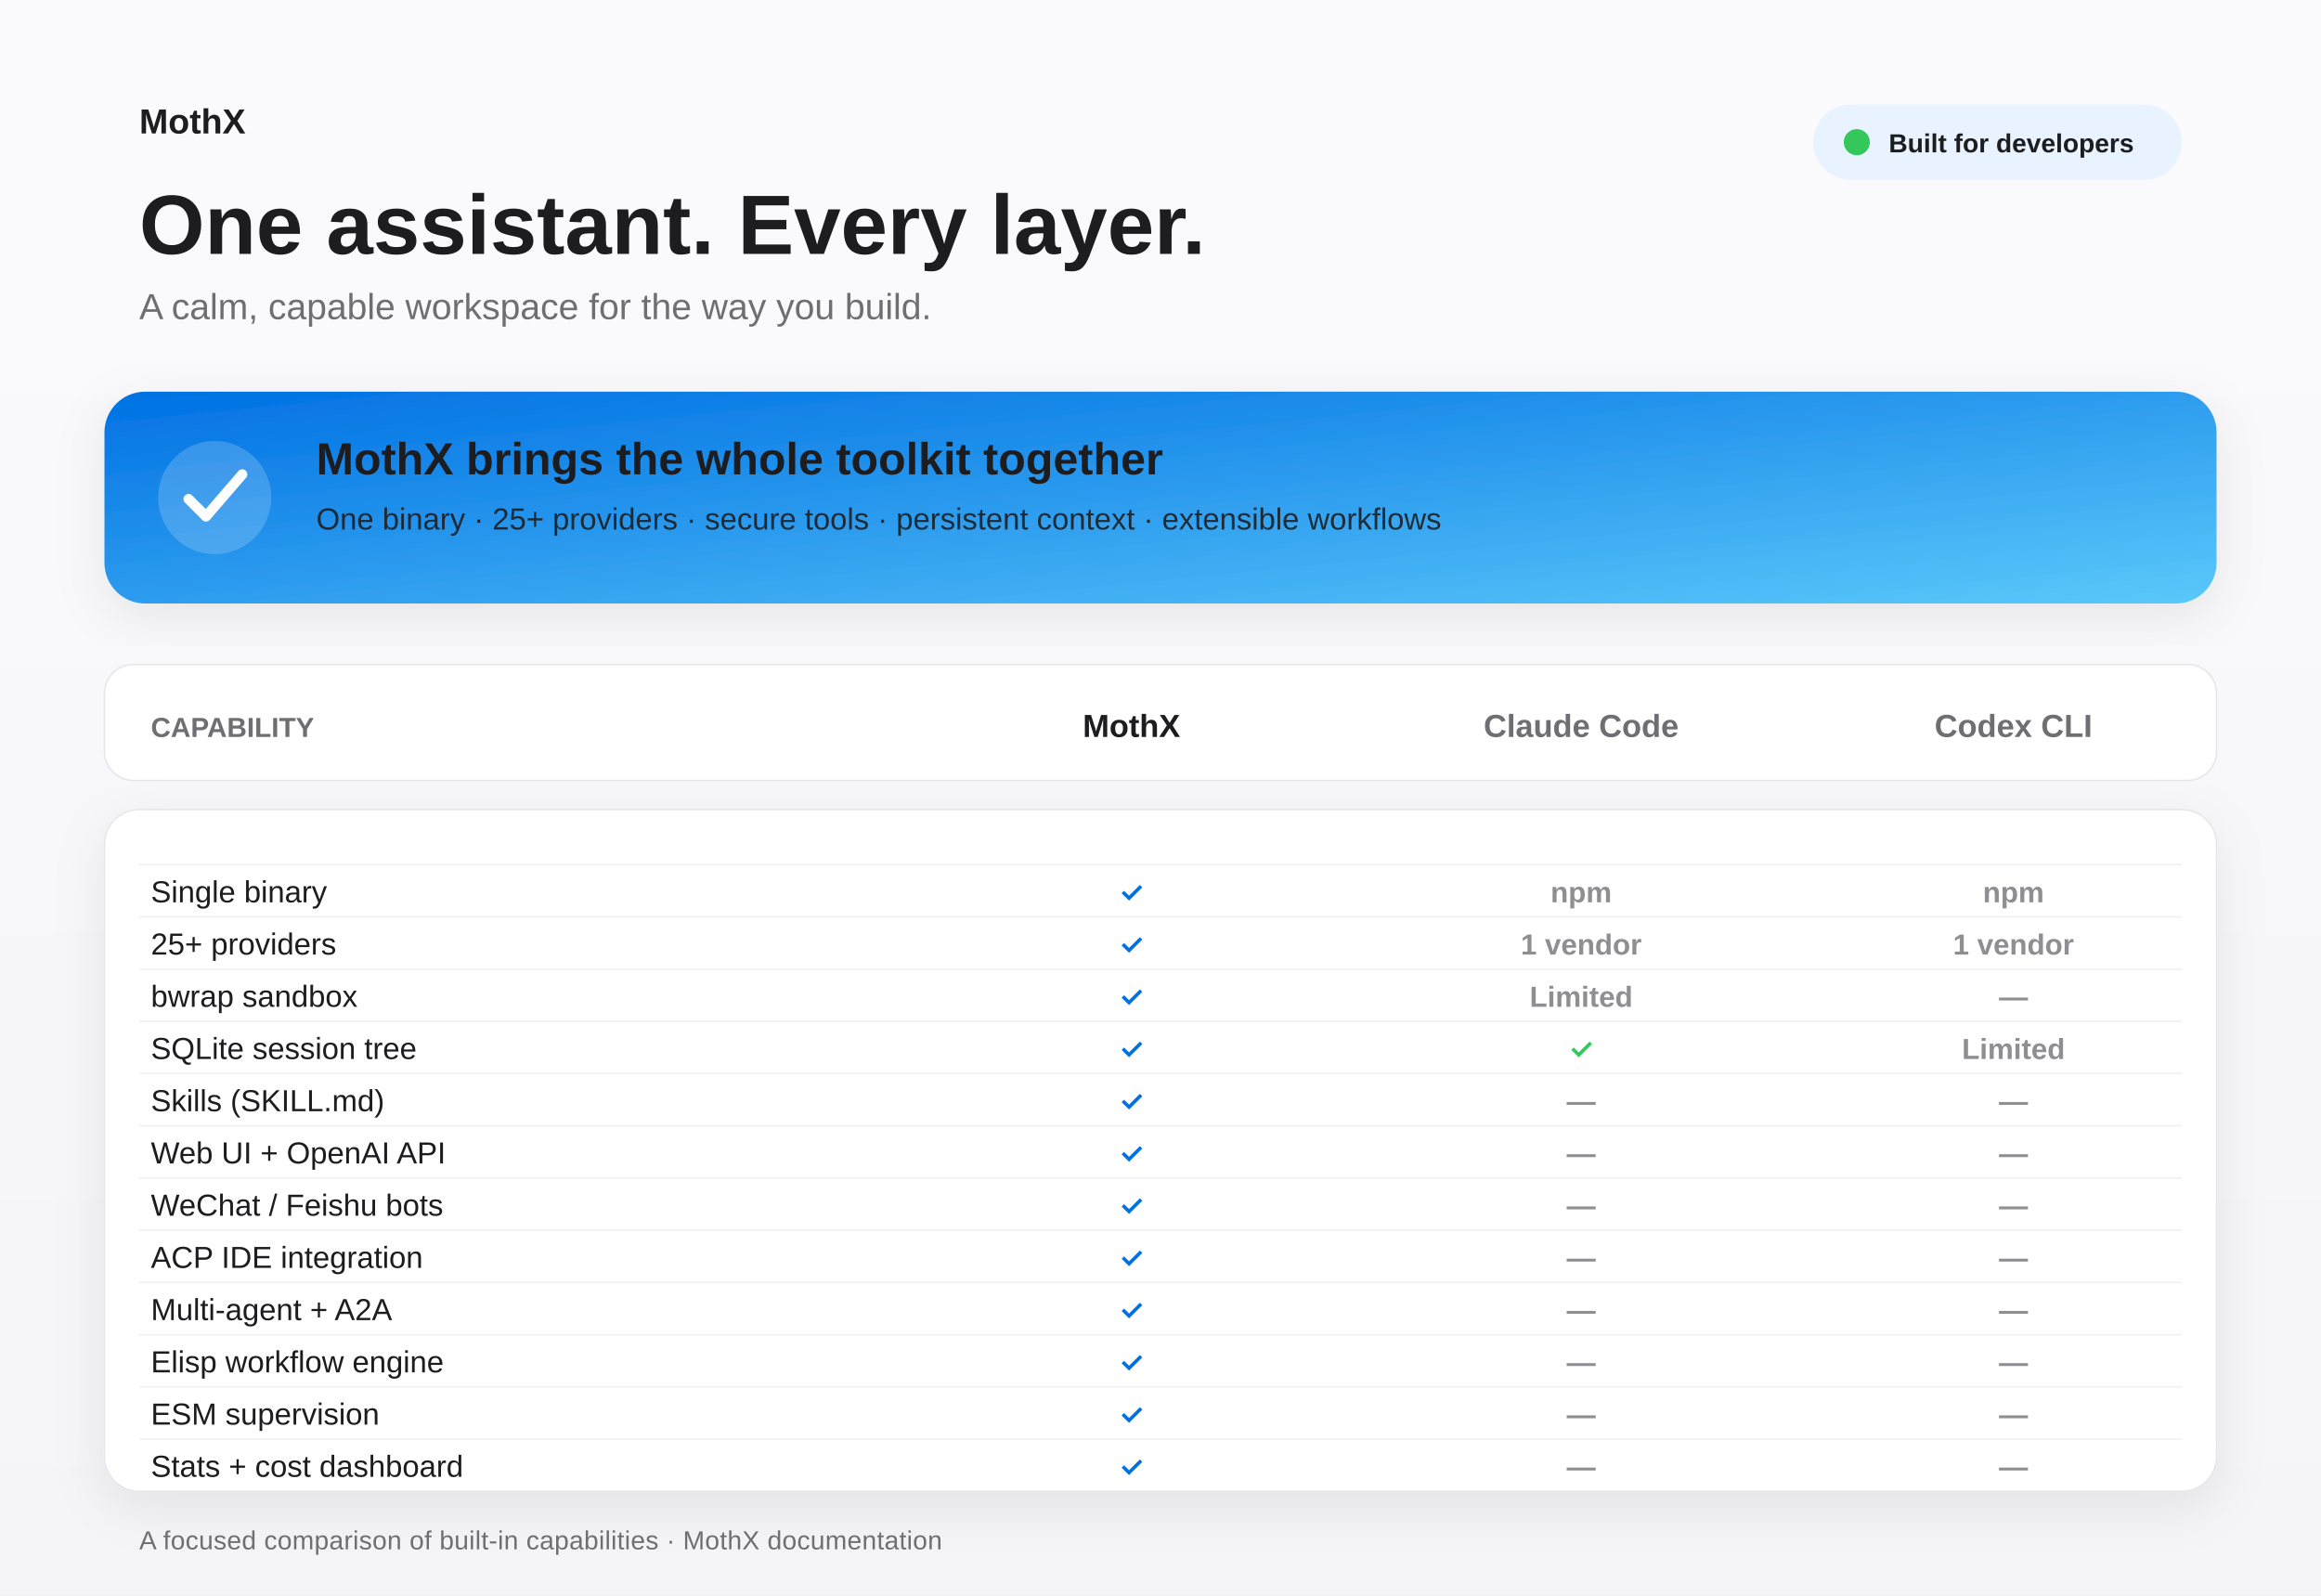
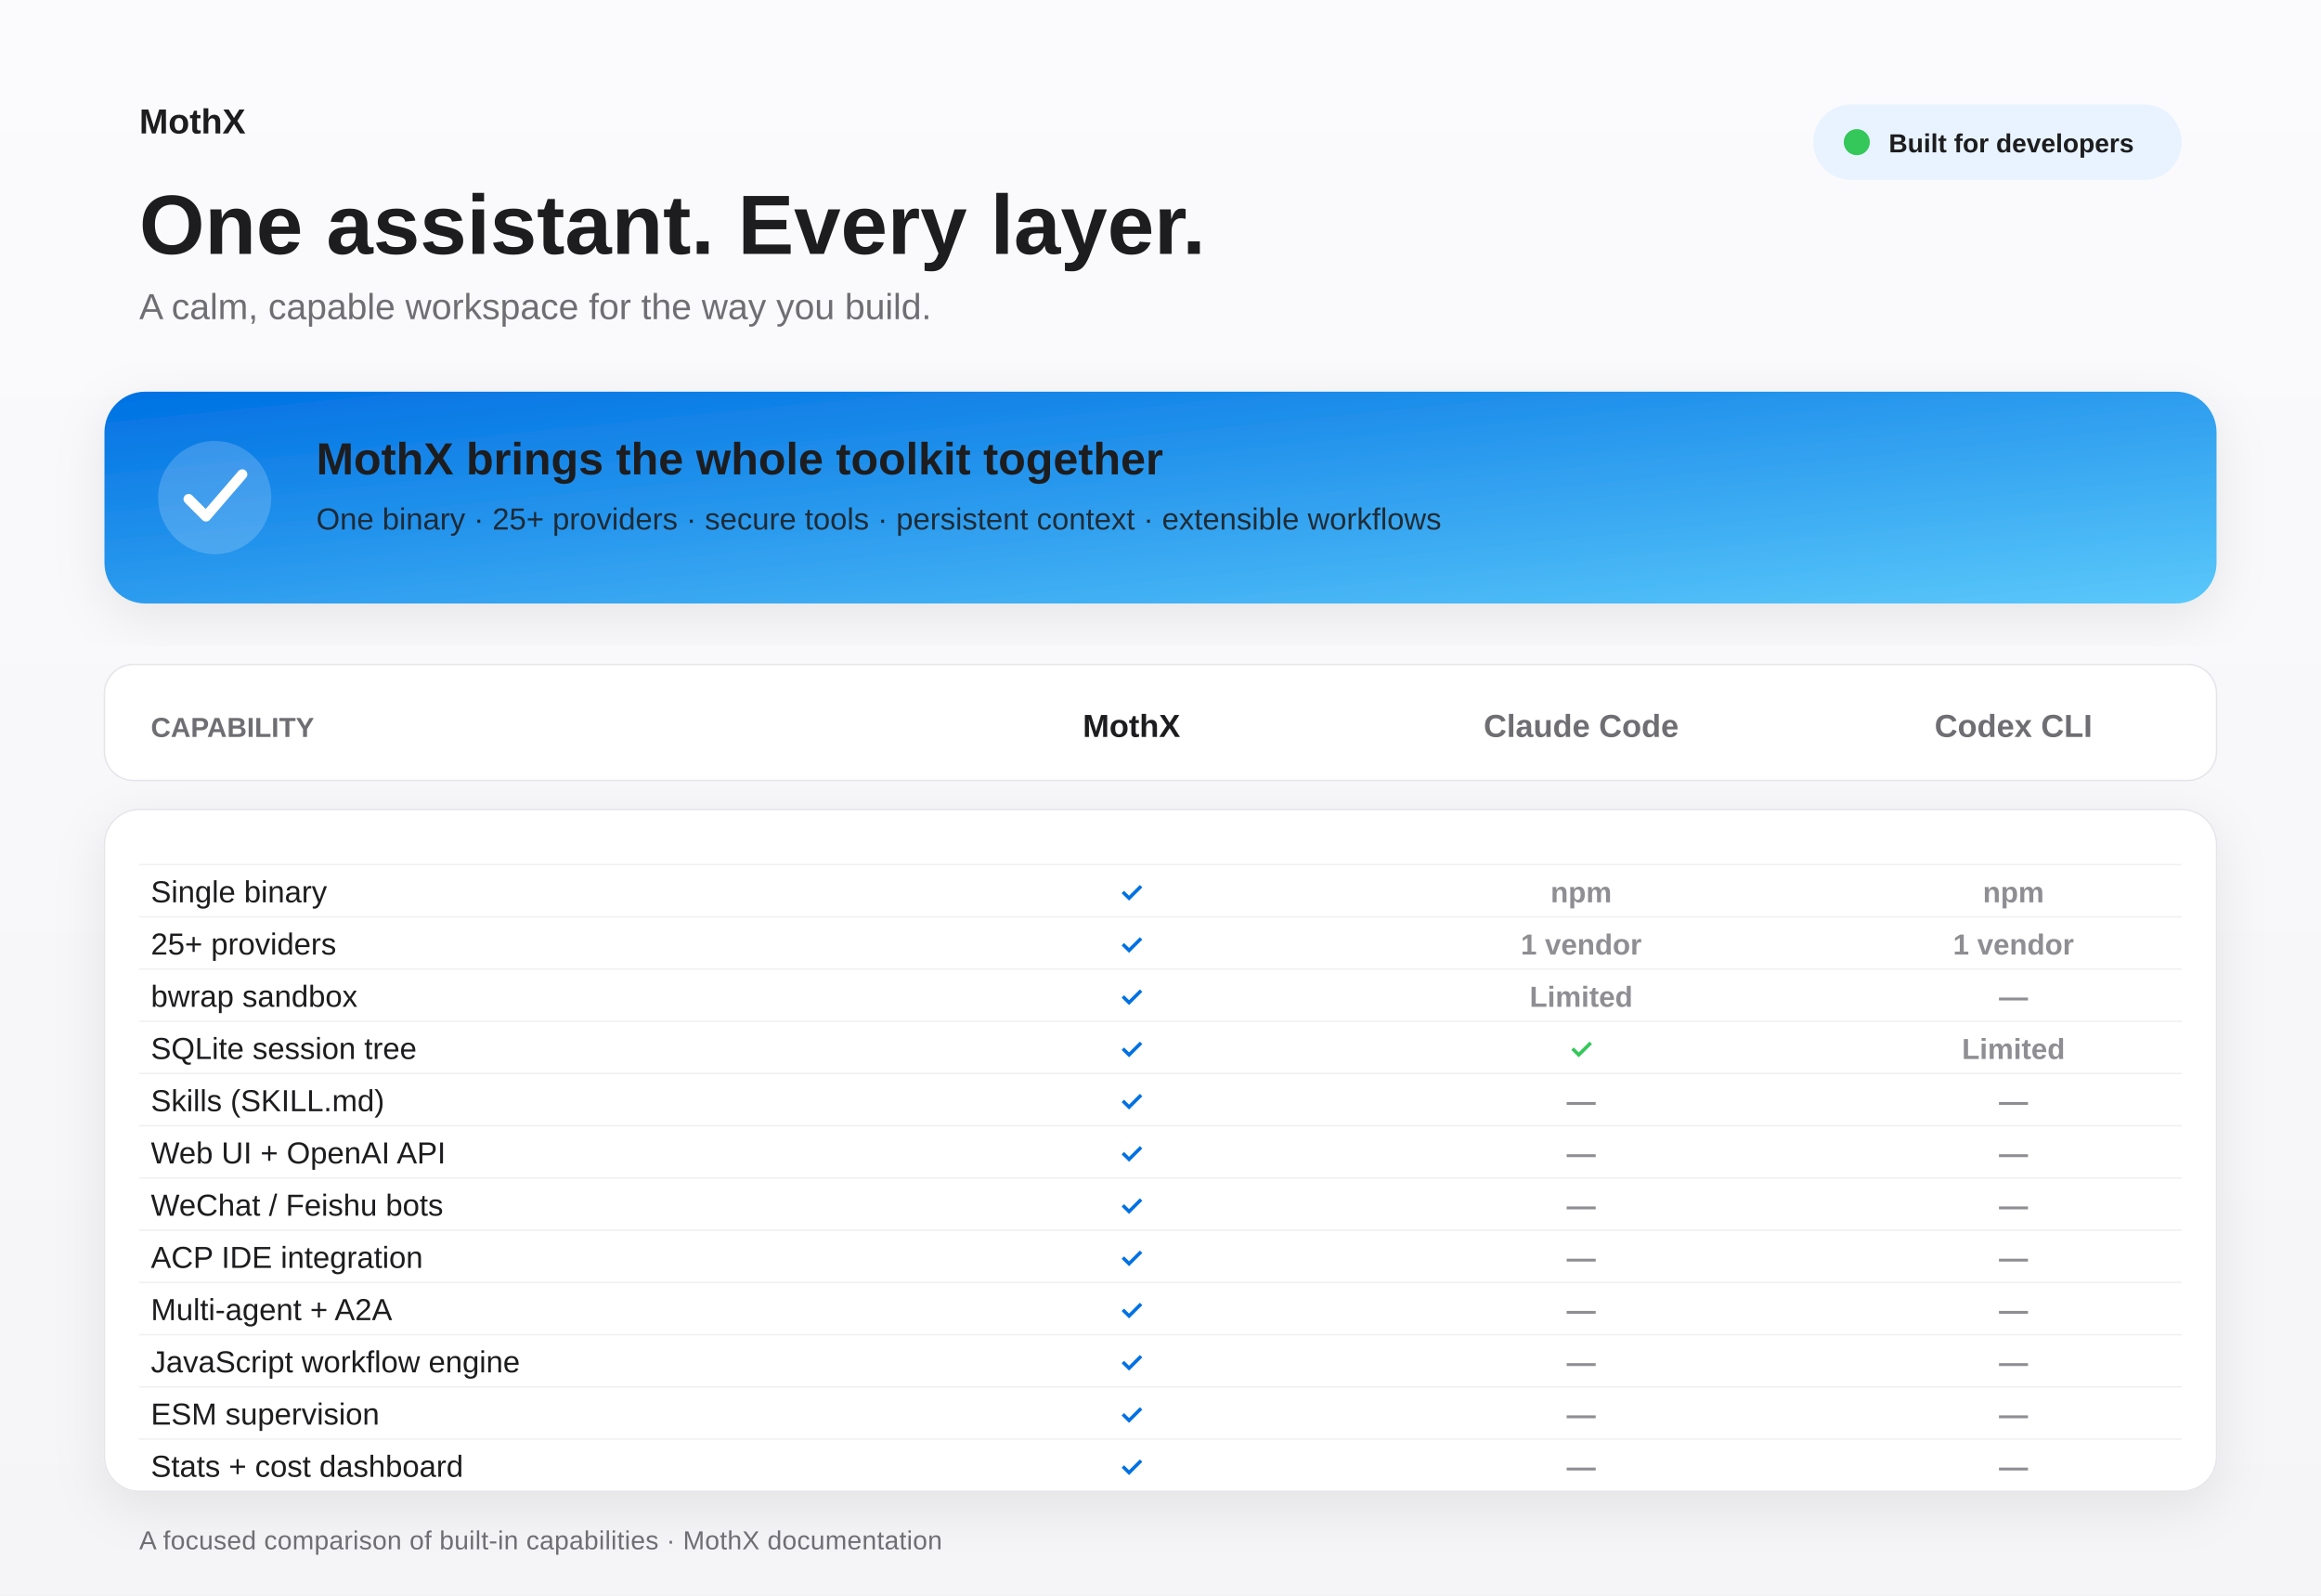
<svg xmlns="http://www.w3.org/2000/svg" width="1600" height="1100" viewBox="0 0 1600 1100">
  <defs>
    <linearGradient id="bg" x2="0" y2="1">
      <stop stop-color="#fbfbfd" />
      <stop offset="1" stop-color="#f5f5f7" />
    </linearGradient>
    <linearGradient id="hero" x2="1" y2="1">
      <stop stop-color="#0071e3" />
      <stop offset="1" stop-color="#5ac8fa" />
    </linearGradient>
    <filter id="shadow" x="-20%" y="-20%" width="140%" height="140%">
      <feDropShadow dx="0" dy="10" stdDeviation="18" flood-color="#1d1d1f" flood-opacity=".08" />
    </filter>
    <style>
    .sans{font-family:-apple-system,BlinkMacSystemFont,"Segoe UI","Helvetica Neue",Arial,sans-serif;fill:#1d1d1f}
    .muted{fill:#6e6e73}.tiny{font-size:18px;letter-spacing:.2px}.label{font-size:21px}.value{font-size:20px;font-weight:600}
  </style>
  </defs>
  <rect width="1600" height="1100" fill="url(#bg)" />
  <text x="96" y="92" class="sans" font-size="24" font-weight="600" fill="#0071e3">MothX</text>
  <text x="96" y="175" class="sans" font-size="58" font-weight="700">One assistant. Every layer.</text>
  <text x="96" y="220" class="sans muted" font-size="25">A calm, capable workspace for the way you build.</text>
  <rect x="1250" y="72" width="254" height="52" rx="26" fill="#e8f3ff" />
  <circle cx="1280" cy="98" r="9" fill="#34c759" />
  <text x="1302" y="105" class="sans" font-size="18" font-weight="600" fill="#0071e3">Built for developers</text>
  <rect x="72" y="270" width="1456" height="146" rx="28" fill="url(#hero)" filter="url(#shadow)" />
  <circle cx="148" cy="343" r="39" fill="#fff" fill-opacity=".18" />
  <path d="M130 344l12 12 25-29" fill="none" stroke="white" stroke-width="7" stroke-linecap="round" stroke-linejoin="round" />
  <text x="218" y="327" class="sans" fill="white" font-size="31" font-weight="700">MothX brings the whole toolkit together</text>
  <text x="218" y="365" class="sans" fill="white" fill-opacity=".88" font-size="21">One binary · 25+ providers · secure tools · persistent context · extensible workflows</text>
  <rect x="72" y="458" width="1456" height="80" rx="20" fill="#fff" stroke="#e5e5ea" />
  <text x="104" y="508" class="sans muted" font-size="19" font-weight="600">CAPABILITY</text>
  <text x="780" y="508" class="sans" font-size="22" font-weight="700" text-anchor="middle">MothX</text>
  <text x="1090" y="508" class="sans muted" font-size="22" font-weight="600" text-anchor="middle">Claude Code</text>
  <text x="1388" y="508" class="sans muted" font-size="22" font-weight="600" text-anchor="middle">Codex CLI</text>
  <g class="sans">
    <rect x="72" y="558" width="1456" height="470" rx="24" fill="#fff" stroke="#e5e5ea" filter="url(#shadow)" />
    <g stroke="#f0f0f2">
      <path d="M96 596h1408M96 632h1408M96 668h1408M96 704h1408M96 740h1408M96 776h1408M96 812h1408M96 848h1408M96 884h1408M96 920h1408M96 956h1408M96 992h1408" />
    </g>
    <g class="label">
      <text x="104" y="622">Single binary</text>
      <text x="104" y="658">25+ providers</text>
      <text x="104" y="694">bwrap sandbox</text>
      <text x="104" y="730">SQLite session tree</text>
      <text x="104" y="766">Skills (SKILL.md)</text>
      <text x="104" y="802">Web UI + OpenAI API</text>
      <text x="104" y="838">WeChat / Feishu bots</text>
      <text x="104" y="874">ACP IDE integration</text>
      <text x="104" y="910">Multi-agent + A2A</text>
-       <text x="104" y="946">Elisp workflow engine</text>
+       <text x="104" y="946">JavaScript workflow engine</text>
      <text x="104" y="982">ESM supervision</text>
      <text x="104" y="1018">Stats + cost dashboard</text>
    </g>
    <g text-anchor="middle" class="value">
      <g fill="#0071e3">
        <text x="780" y="622">✓</text>
        <text x="780" y="658">✓</text>
        <text x="780" y="694">✓</text>
        <text x="780" y="730">✓</text>
        <text x="780" y="766">✓</text>
        <text x="780" y="802">✓</text>
        <text x="780" y="838">✓</text>
        <text x="780" y="874">✓</text>
        <text x="780" y="910">✓</text>
        <text x="780" y="946">✓</text>
        <text x="780" y="982">✓</text>
        <text x="780" y="1018">✓</text>
      </g>
      <g fill="#34c759">
        <text x="1090" y="730">✓</text>
      </g>
      <g fill="#8e8e93">
        <text x="1090" y="622">npm</text>
        <text x="1090" y="658">1 vendor</text>
        <text x="1090" y="694">Limited</text>
        <text x="1090" y="766">—</text>
        <text x="1090" y="802">—</text>
        <text x="1090" y="838">—</text>
        <text x="1090" y="874">—</text>
        <text x="1090" y="910">—</text>
        <text x="1090" y="946">—</text>
        <text x="1090" y="982">—</text>
        <text x="1090" y="1018">—</text>
      </g>
      <g fill="#8e8e93">
        <text x="1388" y="622">npm</text>
        <text x="1388" y="658">1 vendor</text>
        <text x="1388" y="694">—</text>
        <text x="1388" y="730">Limited</text>
        <text x="1388" y="766">—</text>
        <text x="1388" y="802">—</text>
        <text x="1388" y="838">—</text>
        <text x="1388" y="874">—</text>
        <text x="1388" y="910">—</text>
        <text x="1388" y="946">—</text>
        <text x="1388" y="982">—</text>
        <text x="1388" y="1018">—</text>
      </g>
    </g>
  </g>
  <text x="96" y="1068" class="sans muted tiny">A focused comparison of built-in capabilities · MothX documentation</text>
</svg>
